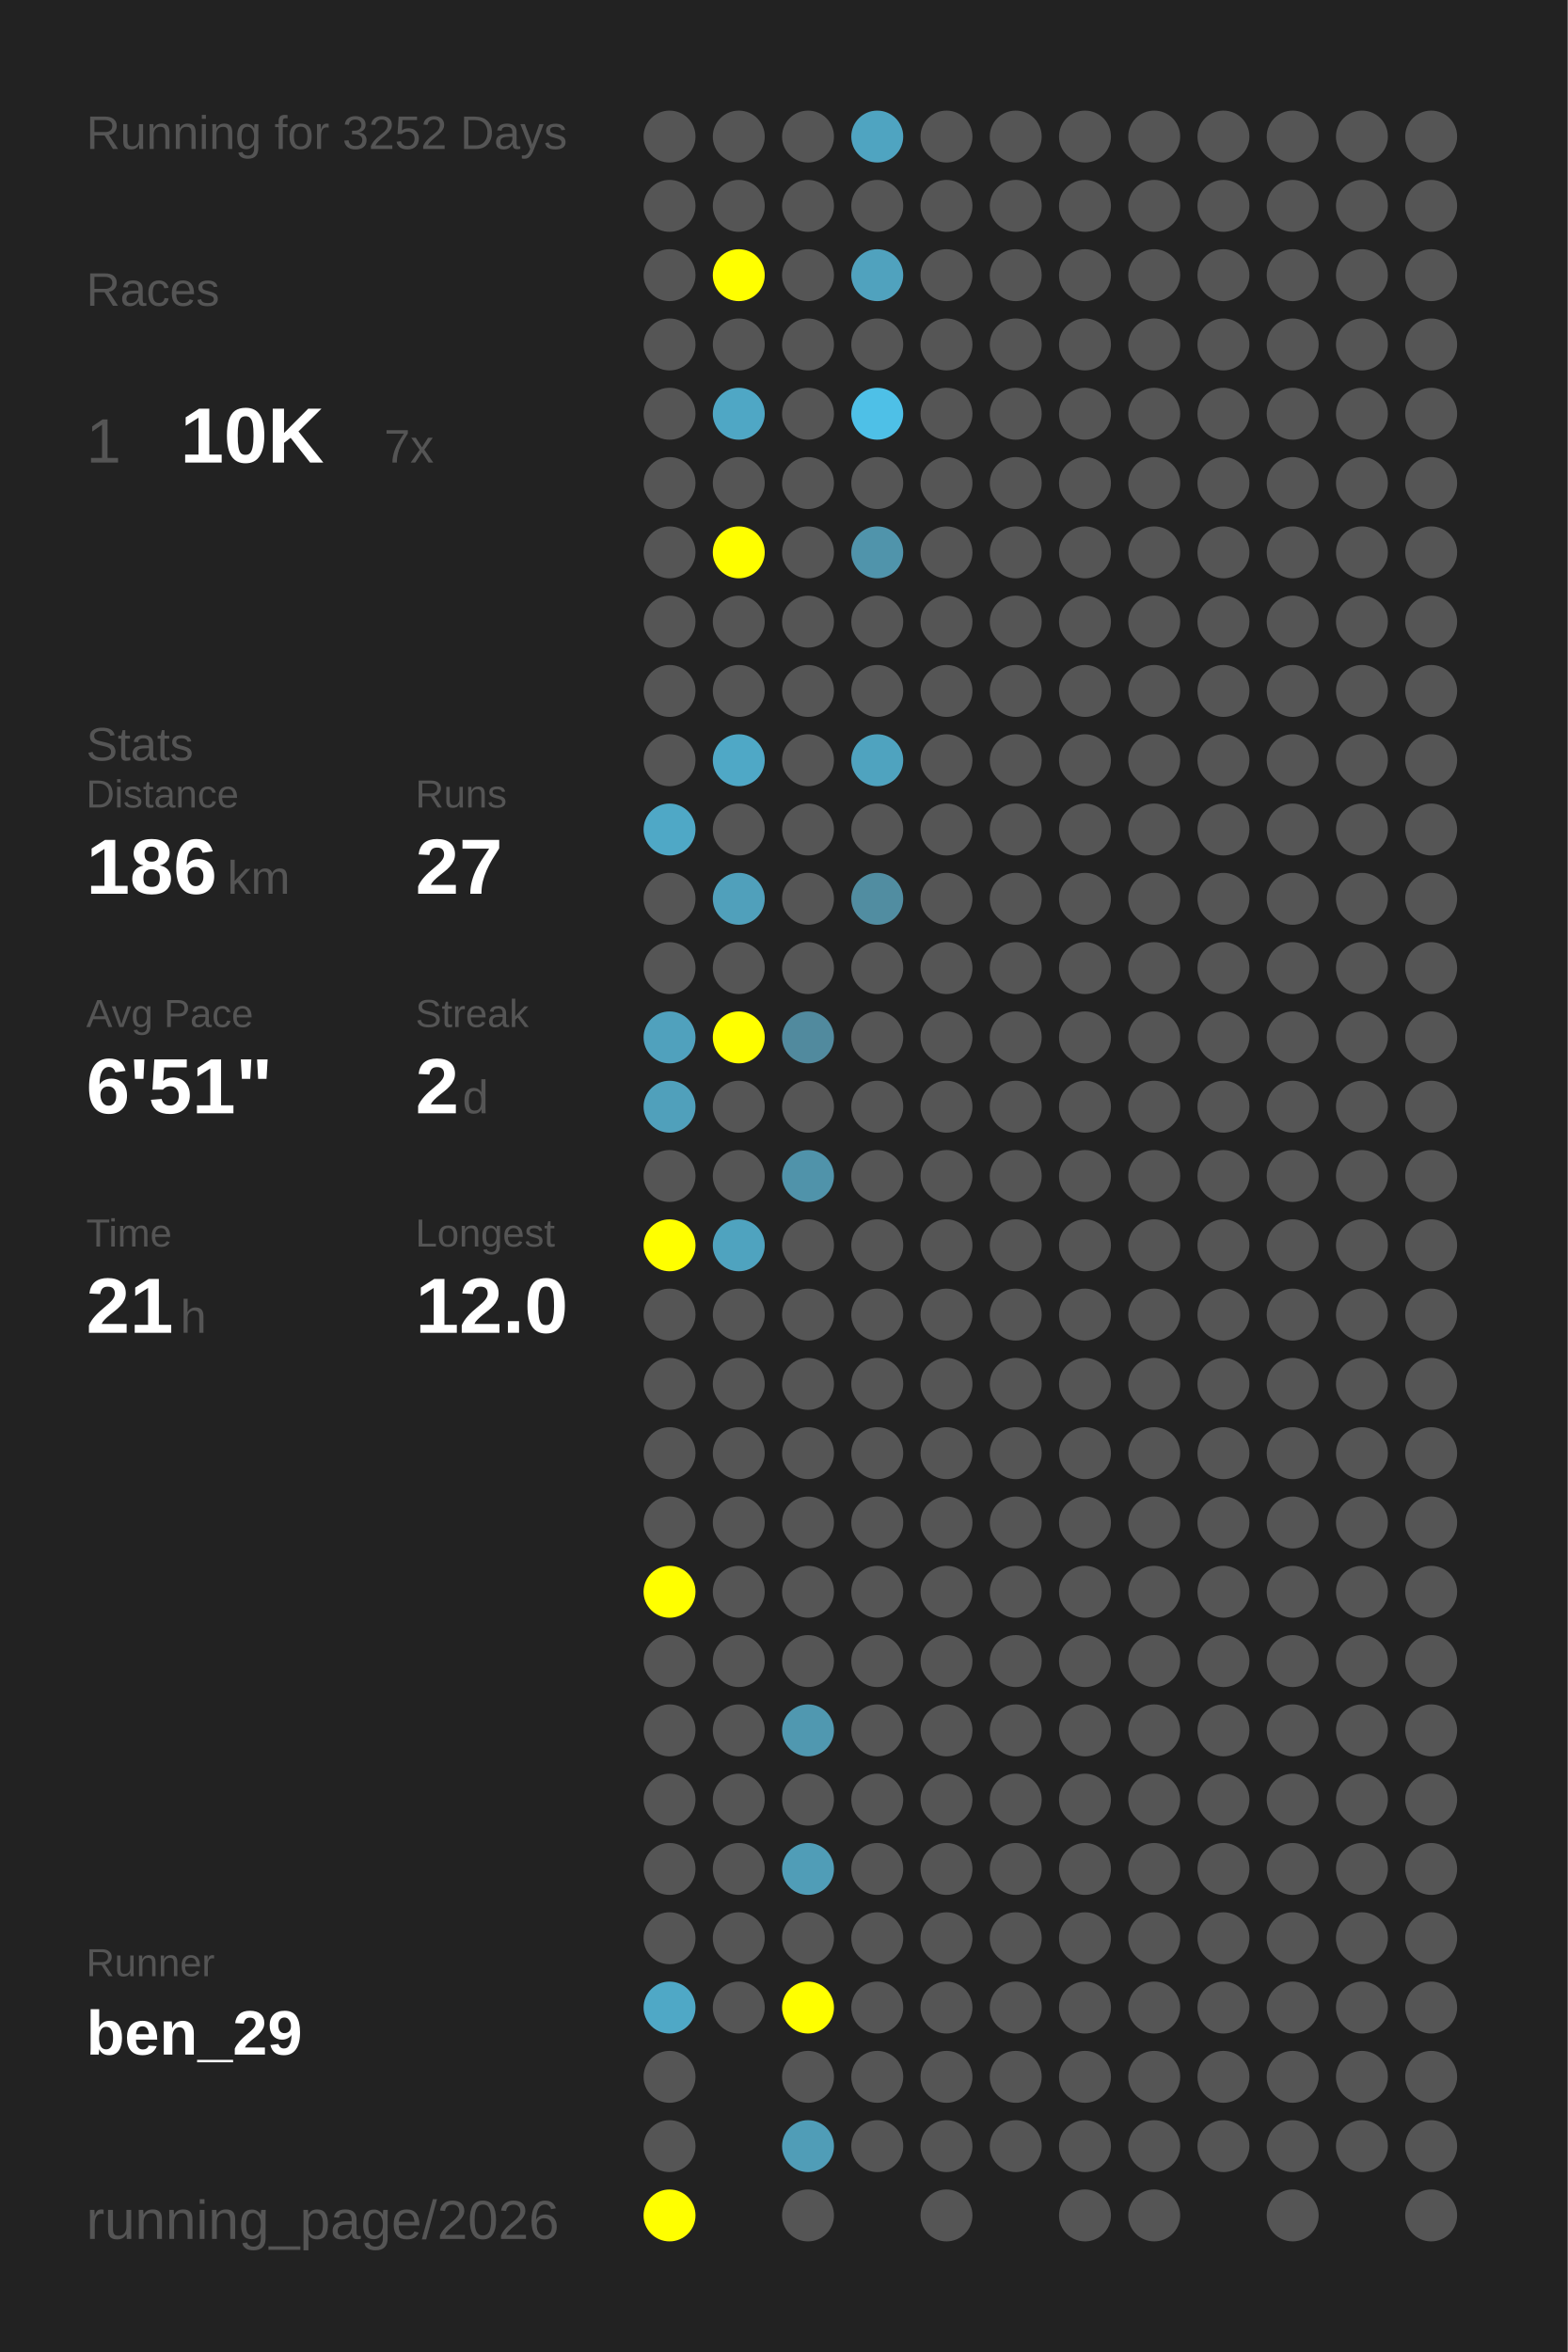
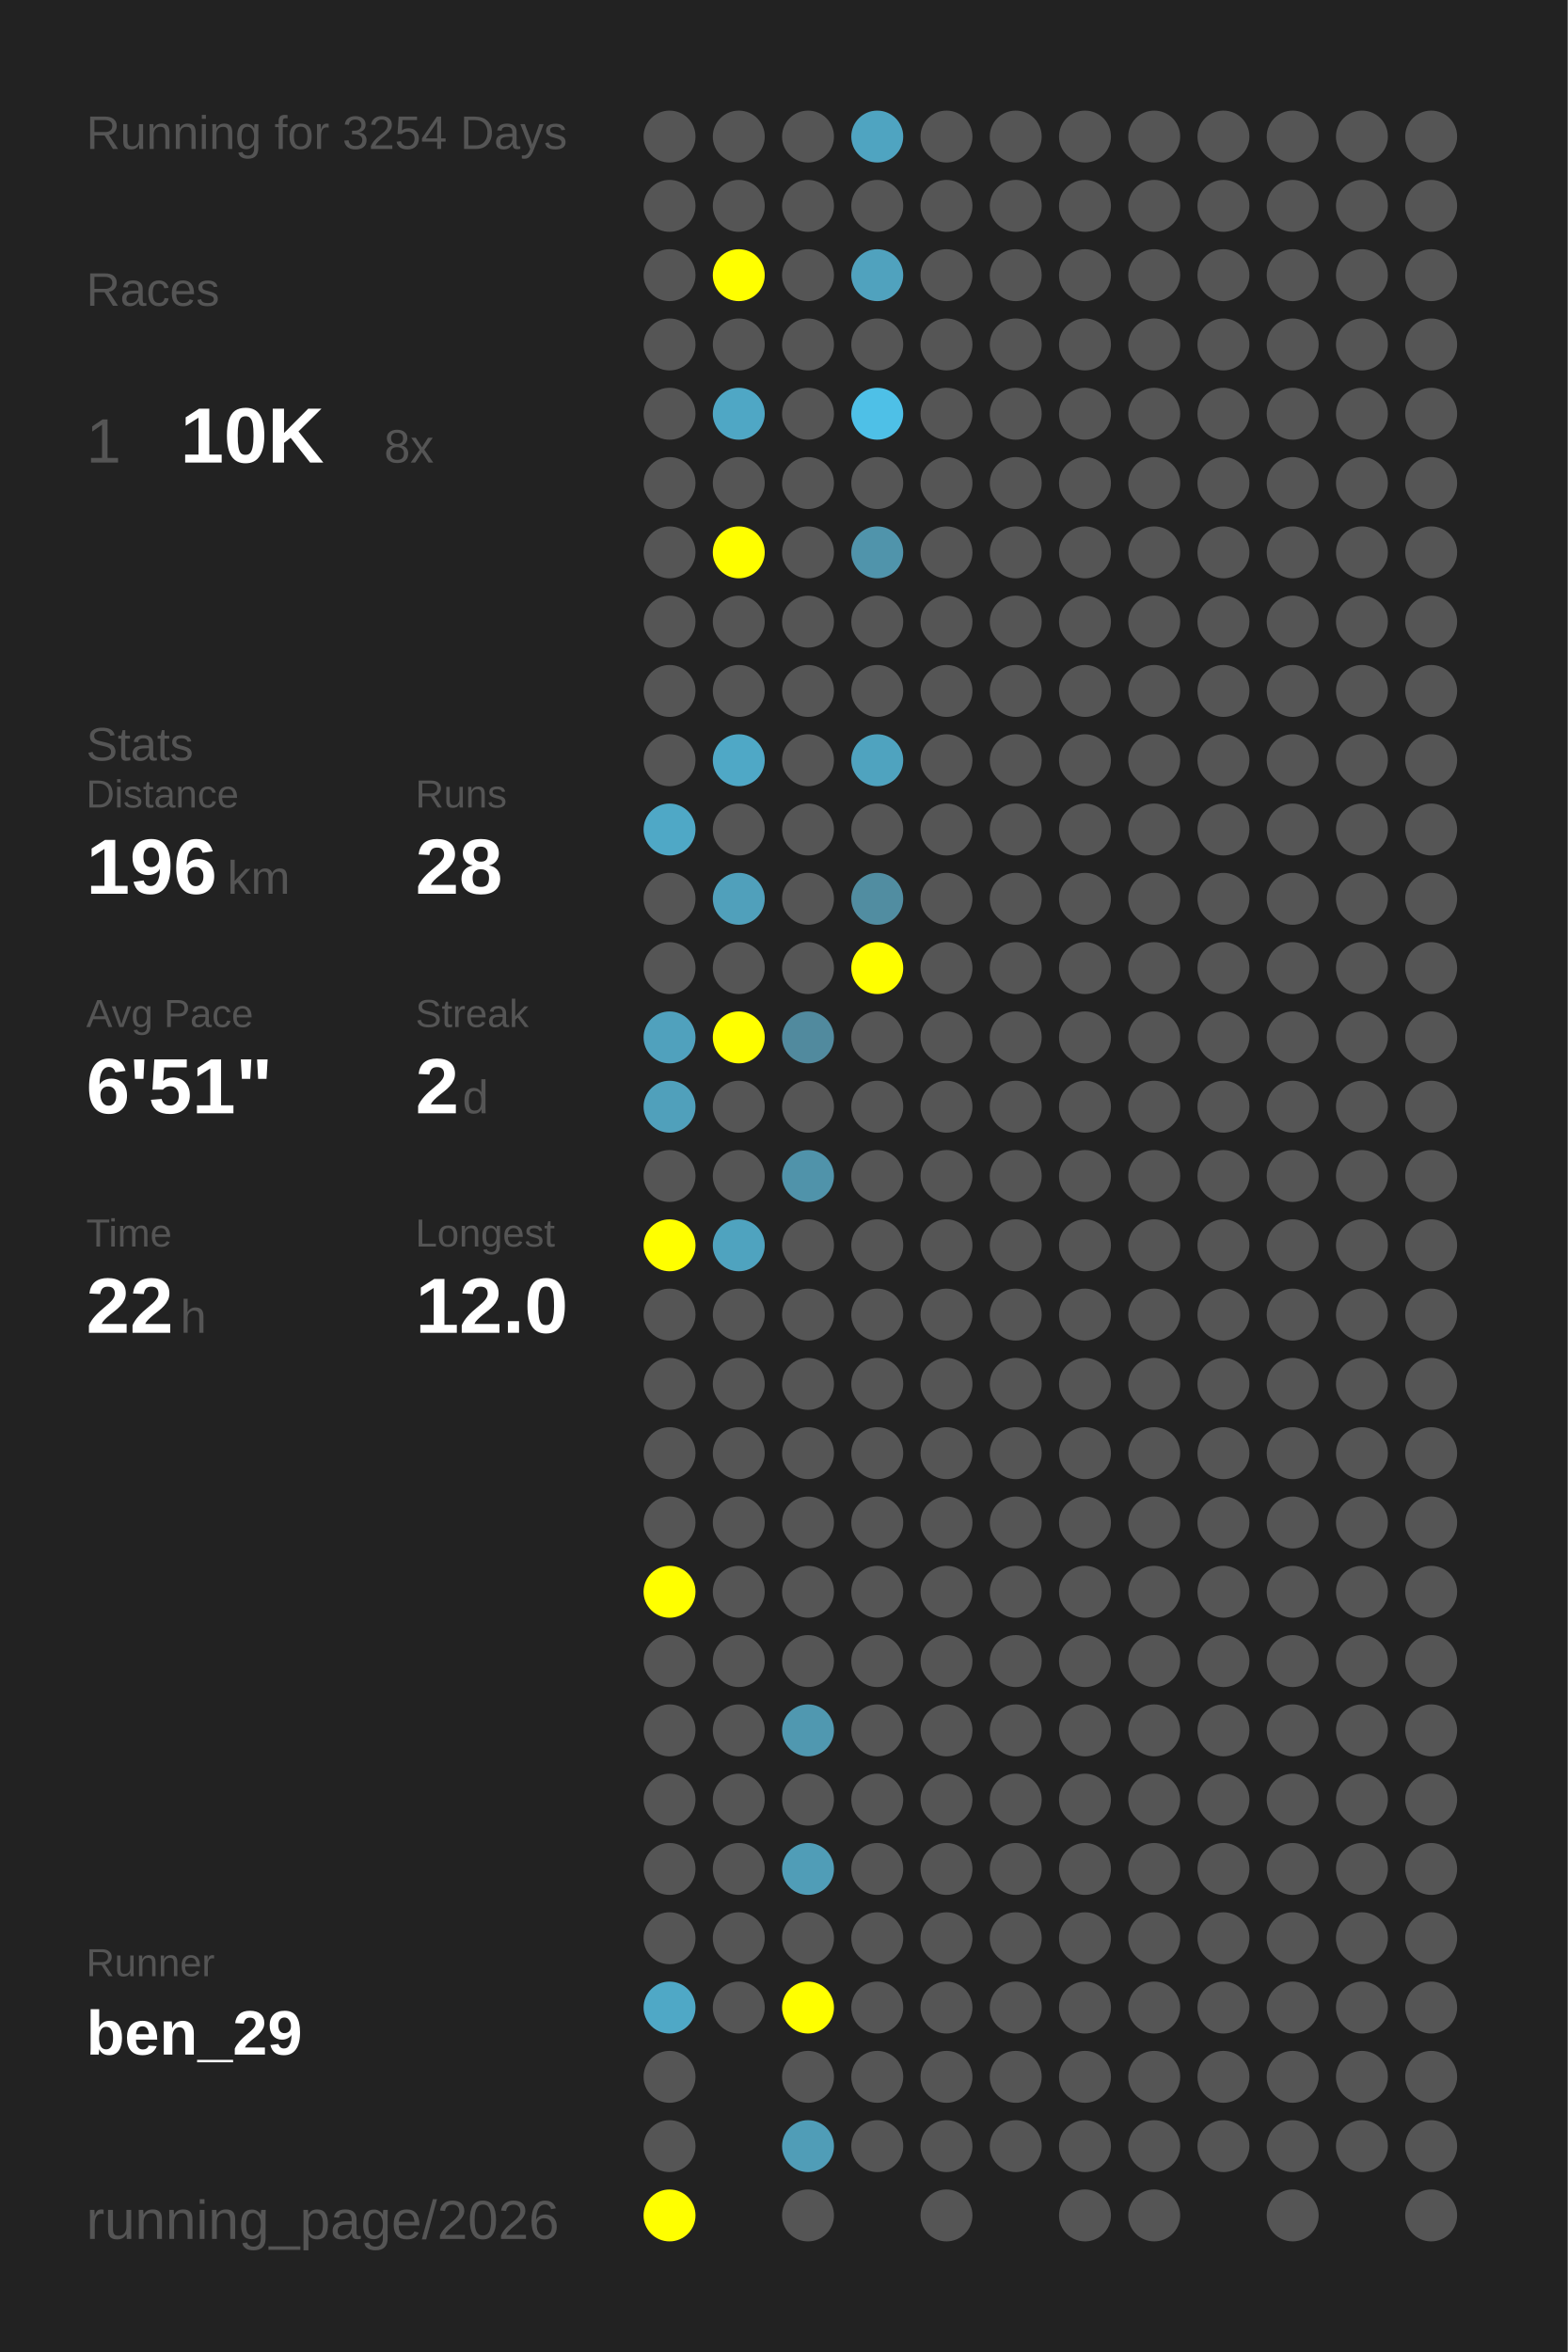
<svg xmlns="http://www.w3.org/2000/svg" baseProfile="full" height="300mm" version="1.1" viewBox="0,0,200,300" width="200mm">
  <defs />
  <rect fill="#222222" height="300" width="200" x="0" y="0" />
-   <text fill="#555555" style="font-size:6px; font-family:Arial;" x="11" y="19">Running for 3252 Days</text>
+   <text fill="#555555" style="font-size:6px; font-family:Arial;" x="11" y="19">Running for 3254 Days</text>
  <text fill="#555555" style="font-size:6px; font-family:Arial;" x="11" y="39">Races</text>
  <text fill="#555555" style="font-size:8px; font-family:Arial;" x="11" y="59">1</text>
  <text fill="#FFFFFF" style="font-size:10px; font-family:Arial; font-weight:bold;" x="23" y="59">10K</text>
-   <text fill="#555555" style="font-size:6px; font-family:Arial;" x="49" y="59">7x</text>
+   <text fill="#555555" style="font-size:6px; font-family:Arial;" x="49" y="59">8x</text>
  <text fill="#555555" style="font-size:6px; font-family:Arial;" x="11" y="97">Stats</text>
  <text fill="#555555" style="font-size:5px; font-family:Arial;" x="11" y="103">Distance</text>
-   <text fill="#FFFFFF" style="font-size:10px; font-family:Arial; font-weight:bold;" x="11" y="114">186</text>
+   <text fill="#FFFFFF" style="font-size:10px; font-family:Arial; font-weight:bold;" x="11" y="114">196</text>
  <text fill="#555555" style="font-size:6px; font-family:Arial;" x="29" y="114">km</text>
  <text fill="#555555" style="font-size:5px; font-family:Arial;" x="53" y="103">Runs</text>
-   <text fill="#FFFFFF" style="font-size:10px; font-family:Arial; font-weight:bold;" x="53" y="114">27</text>
+   <text fill="#FFFFFF" style="font-size:10px; font-family:Arial; font-weight:bold;" x="53" y="114">28</text>
  <text fill="#555555" style="font-size:5px; font-family:Arial;" x="11" y="131">Avg Pace</text>
  <text fill="#FFFFFF" style="font-size:10px; font-family:Arial; font-weight:bold;" x="11" y="142">6'51"</text>
  <text fill="#555555" style="font-size:5px; font-family:Arial;" x="53" y="131">Streak</text>
  <text fill="#FFFFFF" style="font-size:10px; font-family:Arial; font-weight:bold;" x="53" y="142">2</text>
  <text fill="#555555" style="font-size:6px; font-family:Arial;" x="59" y="142">d</text>
  <text fill="#555555" style="font-size:5px; font-family:Arial;" x="11" y="159">Time</text>
-   <text fill="#FFFFFF" style="font-size:10px; font-family:Arial; font-weight:bold;" x="11" y="170">21</text>
+   <text fill="#FFFFFF" style="font-size:10px; font-family:Arial; font-weight:bold;" x="11" y="170">22</text>
  <text fill="#555555" style="font-size:6px; font-family:Arial;" x="23" y="170">h</text>
  <text fill="#555555" style="font-size:5px; font-family:Arial;" x="53" y="159">Longest</text>
  <text fill="#FFFFFF" style="font-size:10px; font-family:Arial; font-weight:bold;" x="53" y="170">12.0</text>
  <text fill="#555555" style="font-size:5px; font-family:Arial;" x="11" y="252.065">Runner</text>
  <text fill="#FFFFFF" style="font-size:8px; font-family:Arial; font-weight:bold;" x="11" y="262.065">ben_29</text>
  <text fill="#555555" style="font-size:7px; font-family:Arial;" x="11" y="285.581">running_page/2026</text>
  <circle cx="85.417" cy="17.419" fill="#555555" r="3.312" />
  <circle cx="85.417" cy="26.258" fill="#555555" r="3.312" />
  <circle cx="85.417" cy="35.097" fill="#555555" r="3.312" />
  <circle cx="85.417" cy="43.935" fill="#555555" r="3.312" />
  <circle cx="85.417" cy="52.774" fill="#555555" r="3.312" />
  <circle cx="85.417" cy="61.613" fill="#555555" r="3.312" />
  <circle cx="85.417" cy="70.452" fill="#555555" r="3.312" />
  <circle cx="85.417" cy="79.29" fill="#555555" r="3.312" />
  <circle cx="85.417" cy="88.129" fill="#555555" r="3.312" />
  <circle cx="85.417" cy="96.968" fill="#555555" r="3.312" />
  <circle cx="85.417" cy="105.806" fill="#4fa8c6" r="3.312" />
  <circle cx="85.417" cy="114.645" fill="#555555" r="3.312" />
  <circle cx="85.417" cy="123.484" fill="#555555" r="3.312" />
  <circle cx="85.417" cy="132.323" fill="#50a1bd" r="3.312" />
  <circle cx="85.417" cy="141.161" fill="#50a0bb" r="3.312" />
  <circle cx="85.417" cy="150" fill="#555555" r="3.312" />
  <circle cx="85.417" cy="158.839" fill="#FFFF00" r="3.312" />
  <circle cx="85.417" cy="167.677" fill="#555555" r="3.312" />
  <circle cx="85.417" cy="176.516" fill="#555555" r="3.312" />
  <circle cx="85.417" cy="185.355" fill="#555555" r="3.312" />
  <circle cx="85.417" cy="194.194" fill="#555555" r="3.312" />
  <circle cx="85.417" cy="203.032" fill="#FFFF00" r="3.312" />
  <circle cx="85.417" cy="211.871" fill="#555555" r="3.312" />
  <circle cx="85.417" cy="220.71" fill="#555555" r="3.312" />
  <circle cx="85.417" cy="229.548" fill="#555555" r="3.312" />
  <circle cx="85.417" cy="238.387" fill="#555555" r="3.312" />
  <circle cx="85.417" cy="247.226" fill="#555555" r="3.312" />
  <circle cx="85.417" cy="256.065" fill="#4fa8c6" r="3.312" />
  <circle cx="85.417" cy="264.903" fill="#555555" r="3.312" />
  <circle cx="85.417" cy="273.742" fill="#555555" r="3.312" />
  <circle cx="85.417" cy="282.581" fill="#FFFF00" r="3.312" />
  <circle cx="94.25" cy="17.419" fill="#555555" r="3.312" />
  <circle cx="94.25" cy="26.258" fill="#555555" r="3.312" />
  <circle cx="94.25" cy="35.097" fill="#FFFF00" r="3.312" />
  <circle cx="94.25" cy="43.935" fill="#555555" r="3.312" />
  <circle cx="94.25" cy="52.774" fill="#4fa7c5" r="3.312" />
  <circle cx="94.25" cy="61.613" fill="#555555" r="3.312" />
  <circle cx="94.25" cy="70.452" fill="#FFFF00" r="3.312" />
  <circle cx="94.25" cy="79.29" fill="#555555" r="3.312" />
  <circle cx="94.25" cy="88.129" fill="#555555" r="3.312" />
  <circle cx="94.25" cy="96.968" fill="#4fa8c6" r="3.312" />
  <circle cx="94.25" cy="105.806" fill="#555555" r="3.312" />
  <circle cx="94.25" cy="114.645" fill="#50a0bb" r="3.312" />
  <circle cx="94.25" cy="123.484" fill="#555555" r="3.312" />
  <circle cx="94.25" cy="132.323" fill="#FFFF00" r="3.312" />
  <circle cx="94.25" cy="141.161" fill="#555555" r="3.312" />
  <circle cx="94.25" cy="150" fill="#555555" r="3.312" />
  <circle cx="94.25" cy="158.839" fill="#4fa3bf" r="3.312" />
  <circle cx="94.25" cy="167.677" fill="#555555" r="3.312" />
  <circle cx="94.25" cy="176.516" fill="#555555" r="3.312" />
  <circle cx="94.25" cy="185.355" fill="#555555" r="3.312" />
  <circle cx="94.25" cy="194.194" fill="#555555" r="3.312" />
  <circle cx="94.25" cy="203.032" fill="#555555" r="3.312" />
  <circle cx="94.25" cy="211.871" fill="#555555" r="3.312" />
  <circle cx="94.25" cy="220.71" fill="#555555" r="3.312" />
  <circle cx="94.25" cy="229.548" fill="#555555" r="3.312" />
  <circle cx="94.25" cy="238.387" fill="#555555" r="3.312" />
  <circle cx="94.25" cy="247.226" fill="#555555" r="3.312" />
  <circle cx="94.25" cy="256.065" fill="#555555" r="3.312" />
  <circle cx="103.083" cy="17.419" fill="#555555" r="3.312" />
  <circle cx="103.083" cy="26.258" fill="#555555" r="3.312" />
  <circle cx="103.083" cy="35.097" fill="#555555" r="3.312" />
  <circle cx="103.083" cy="43.935" fill="#555555" r="3.312" />
  <circle cx="103.083" cy="52.774" fill="#555555" r="3.312" />
  <circle cx="103.083" cy="61.613" fill="#555555" r="3.312" />
  <circle cx="103.083" cy="70.452" fill="#555555" r="3.312" />
  <circle cx="103.083" cy="79.29" fill="#555555" r="3.312" />
  <circle cx="103.083" cy="88.129" fill="#555555" r="3.312" />
  <circle cx="103.083" cy="96.968" fill="#555555" r="3.312" />
  <circle cx="103.083" cy="105.806" fill="#555555" r="3.312" />
  <circle cx="103.083" cy="114.645" fill="#555555" r="3.312" />
  <circle cx="103.083" cy="123.484" fill="#555555" r="3.312" />
  <circle cx="103.083" cy="132.323" fill="#518a9e" r="3.312" />
  <circle cx="103.083" cy="141.161" fill="#555555" r="3.312" />
  <circle cx="103.083" cy="150" fill="#5093aa" r="3.312" />
  <circle cx="103.083" cy="158.839" fill="#555555" r="3.312" />
  <circle cx="103.083" cy="167.677" fill="#555555" r="3.312" />
  <circle cx="103.083" cy="176.516" fill="#555555" r="3.312" />
  <circle cx="103.083" cy="185.355" fill="#555555" r="3.312" />
  <circle cx="103.083" cy="194.194" fill="#555555" r="3.312" />
  <circle cx="103.083" cy="203.032" fill="#555555" r="3.312" />
  <circle cx="103.083" cy="211.871" fill="#555555" r="3.312" />
  <circle cx="103.083" cy="220.71" fill="#5098b0" r="3.312" />
  <circle cx="103.083" cy="229.548" fill="#555555" r="3.312" />
  <circle cx="103.083" cy="238.387" fill="#509db7" r="3.312" />
  <circle cx="103.083" cy="247.226" fill="#555555" r="3.312" />
  <circle cx="103.083" cy="256.065" fill="#FFFF00" r="3.312" />
  <circle cx="103.083" cy="264.903" fill="#555555" r="3.312" />
  <circle cx="103.083" cy="273.742" fill="#509db7" r="3.312" />
  <circle cx="103.083" cy="282.581" fill="#555555" r="3.312" />
  <circle cx="111.917" cy="17.419" fill="#4fa4c1" r="3.312" />
  <circle cx="111.917" cy="26.258" fill="#555555" r="3.312" />
  <circle cx="111.917" cy="35.097" fill="#50a2be" r="3.312" />
  <circle cx="111.917" cy="43.935" fill="#555555" r="3.312" />
  <circle cx="111.917" cy="52.774" fill="#4ec0e7" r="3.312" />
  <circle cx="111.917" cy="61.613" fill="#555555" r="3.312" />
  <circle cx="111.917" cy="70.452" fill="#5094ab" r="3.312" />
  <circle cx="111.917" cy="79.29" fill="#555555" r="3.312" />
  <circle cx="111.917" cy="88.129" fill="#555555" r="3.312" />
  <circle cx="111.917" cy="96.968" fill="#4fa3bf" r="3.312" />
  <circle cx="111.917" cy="105.806" fill="#555555" r="3.312" />
  <circle cx="111.917" cy="114.645" fill="#518da1" r="3.312" />
-   <circle cx="111.917" cy="123.484" fill="#555555" r="3.312" />
+   <circle cx="111.917" cy="123.484" fill="#FFFF00" r="3.312" />
  <circle cx="111.917" cy="132.323" fill="#555555" r="3.312" />
  <circle cx="111.917" cy="141.161" fill="#555555" r="3.312" />
  <circle cx="111.917" cy="150" fill="#555555" r="3.312" />
  <circle cx="111.917" cy="158.839" fill="#555555" r="3.312" />
  <circle cx="111.917" cy="167.677" fill="#555555" r="3.312" />
  <circle cx="111.917" cy="176.516" fill="#555555" r="3.312" />
  <circle cx="111.917" cy="185.355" fill="#555555" r="3.312" />
  <circle cx="111.917" cy="194.194" fill="#555555" r="3.312" />
  <circle cx="111.917" cy="203.032" fill="#555555" r="3.312" />
  <circle cx="111.917" cy="211.871" fill="#555555" r="3.312" />
  <circle cx="111.917" cy="220.71" fill="#555555" r="3.312" />
  <circle cx="111.917" cy="229.548" fill="#555555" r="3.312" />
  <circle cx="111.917" cy="238.387" fill="#555555" r="3.312" />
  <circle cx="111.917" cy="247.226" fill="#555555" r="3.312" />
  <circle cx="111.917" cy="256.065" fill="#555555" r="3.312" />
  <circle cx="111.917" cy="264.903" fill="#555555" r="3.312" />
  <circle cx="111.917" cy="273.742" fill="#555555" r="3.312" />
  <circle cx="120.75" cy="17.419" fill="#555555" r="3.312" />
  <circle cx="120.75" cy="26.258" fill="#555555" r="3.312" />
  <circle cx="120.75" cy="35.097" fill="#555555" r="3.312" />
  <circle cx="120.75" cy="43.935" fill="#555555" r="3.312" />
  <circle cx="120.75" cy="52.774" fill="#555555" r="3.312" />
  <circle cx="120.75" cy="61.613" fill="#555555" r="3.312" />
  <circle cx="120.75" cy="70.452" fill="#555555" r="3.312" />
  <circle cx="120.75" cy="79.29" fill="#555555" r="3.312" />
  <circle cx="120.75" cy="88.129" fill="#555555" r="3.312" />
  <circle cx="120.75" cy="96.968" fill="#555555" r="3.312" />
  <circle cx="120.75" cy="105.806" fill="#555555" r="3.312" />
  <circle cx="120.75" cy="114.645" fill="#555555" r="3.312" />
  <circle cx="120.75" cy="123.484" fill="#555555" r="3.312" />
  <circle cx="120.75" cy="132.323" fill="#555555" r="3.312" />
  <circle cx="120.75" cy="141.161" fill="#555555" r="3.312" />
  <circle cx="120.75" cy="150" fill="#555555" r="3.312" />
  <circle cx="120.75" cy="158.839" fill="#555555" r="3.312" />
  <circle cx="120.75" cy="167.677" fill="#555555" r="3.312" />
  <circle cx="120.75" cy="176.516" fill="#555555" r="3.312" />
  <circle cx="120.75" cy="185.355" fill="#555555" r="3.312" />
  <circle cx="120.75" cy="194.194" fill="#555555" r="3.312" />
  <circle cx="120.75" cy="203.032" fill="#555555" r="3.312" />
  <circle cx="120.75" cy="211.871" fill="#555555" r="3.312" />
  <circle cx="120.75" cy="220.71" fill="#555555" r="3.312" />
  <circle cx="120.75" cy="229.548" fill="#555555" r="3.312" />
  <circle cx="120.75" cy="238.387" fill="#555555" r="3.312" />
  <circle cx="120.75" cy="247.226" fill="#555555" r="3.312" />
  <circle cx="120.75" cy="256.065" fill="#555555" r="3.312" />
  <circle cx="120.75" cy="264.903" fill="#555555" r="3.312" />
  <circle cx="120.75" cy="273.742" fill="#555555" r="3.312" />
  <circle cx="120.75" cy="282.581" fill="#555555" r="3.312" />
  <circle cx="129.583" cy="17.419" fill="#555555" r="3.312" />
  <circle cx="129.583" cy="26.258" fill="#555555" r="3.312" />
  <circle cx="129.583" cy="35.097" fill="#555555" r="3.312" />
  <circle cx="129.583" cy="43.935" fill="#555555" r="3.312" />
  <circle cx="129.583" cy="52.774" fill="#555555" r="3.312" />
  <circle cx="129.583" cy="61.613" fill="#555555" r="3.312" />
  <circle cx="129.583" cy="70.452" fill="#555555" r="3.312" />
  <circle cx="129.583" cy="79.29" fill="#555555" r="3.312" />
  <circle cx="129.583" cy="88.129" fill="#555555" r="3.312" />
  <circle cx="129.583" cy="96.968" fill="#555555" r="3.312" />
  <circle cx="129.583" cy="105.806" fill="#555555" r="3.312" />
  <circle cx="129.583" cy="114.645" fill="#555555" r="3.312" />
  <circle cx="129.583" cy="123.484" fill="#555555" r="3.312" />
  <circle cx="129.583" cy="132.323" fill="#555555" r="3.312" />
  <circle cx="129.583" cy="141.161" fill="#555555" r="3.312" />
  <circle cx="129.583" cy="150" fill="#555555" r="3.312" />
  <circle cx="129.583" cy="158.839" fill="#555555" r="3.312" />
  <circle cx="129.583" cy="167.677" fill="#555555" r="3.312" />
  <circle cx="129.583" cy="176.516" fill="#555555" r="3.312" />
  <circle cx="129.583" cy="185.355" fill="#555555" r="3.312" />
  <circle cx="129.583" cy="194.194" fill="#555555" r="3.312" />
  <circle cx="129.583" cy="203.032" fill="#555555" r="3.312" />
  <circle cx="129.583" cy="211.871" fill="#555555" r="3.312" />
  <circle cx="129.583" cy="220.71" fill="#555555" r="3.312" />
  <circle cx="129.583" cy="229.548" fill="#555555" r="3.312" />
  <circle cx="129.583" cy="238.387" fill="#555555" r="3.312" />
  <circle cx="129.583" cy="247.226" fill="#555555" r="3.312" />
  <circle cx="129.583" cy="256.065" fill="#555555" r="3.312" />
  <circle cx="129.583" cy="264.903" fill="#555555" r="3.312" />
  <circle cx="129.583" cy="273.742" fill="#555555" r="3.312" />
  <circle cx="138.417" cy="17.419" fill="#555555" r="3.312" />
  <circle cx="138.417" cy="26.258" fill="#555555" r="3.312" />
  <circle cx="138.417" cy="35.097" fill="#555555" r="3.312" />
  <circle cx="138.417" cy="43.935" fill="#555555" r="3.312" />
  <circle cx="138.417" cy="52.774" fill="#555555" r="3.312" />
  <circle cx="138.417" cy="61.613" fill="#555555" r="3.312" />
  <circle cx="138.417" cy="70.452" fill="#555555" r="3.312" />
  <circle cx="138.417" cy="79.29" fill="#555555" r="3.312" />
  <circle cx="138.417" cy="88.129" fill="#555555" r="3.312" />
  <circle cx="138.417" cy="96.968" fill="#555555" r="3.312" />
  <circle cx="138.417" cy="105.806" fill="#555555" r="3.312" />
  <circle cx="138.417" cy="114.645" fill="#555555" r="3.312" />
  <circle cx="138.417" cy="123.484" fill="#555555" r="3.312" />
  <circle cx="138.417" cy="132.323" fill="#555555" r="3.312" />
  <circle cx="138.417" cy="141.161" fill="#555555" r="3.312" />
  <circle cx="138.417" cy="150" fill="#555555" r="3.312" />
  <circle cx="138.417" cy="158.839" fill="#555555" r="3.312" />
  <circle cx="138.417" cy="167.677" fill="#555555" r="3.312" />
  <circle cx="138.417" cy="176.516" fill="#555555" r="3.312" />
  <circle cx="138.417" cy="185.355" fill="#555555" r="3.312" />
  <circle cx="138.417" cy="194.194" fill="#555555" r="3.312" />
  <circle cx="138.417" cy="203.032" fill="#555555" r="3.312" />
  <circle cx="138.417" cy="211.871" fill="#555555" r="3.312" />
  <circle cx="138.417" cy="220.71" fill="#555555" r="3.312" />
  <circle cx="138.417" cy="229.548" fill="#555555" r="3.312" />
  <circle cx="138.417" cy="238.387" fill="#555555" r="3.312" />
  <circle cx="138.417" cy="247.226" fill="#555555" r="3.312" />
  <circle cx="138.417" cy="256.065" fill="#555555" r="3.312" />
  <circle cx="138.417" cy="264.903" fill="#555555" r="3.312" />
  <circle cx="138.417" cy="273.742" fill="#555555" r="3.312" />
  <circle cx="138.417" cy="282.581" fill="#555555" r="3.312" />
  <circle cx="147.25" cy="17.419" fill="#555555" r="3.312" />
  <circle cx="147.25" cy="26.258" fill="#555555" r="3.312" />
  <circle cx="147.25" cy="35.097" fill="#555555" r="3.312" />
  <circle cx="147.25" cy="43.935" fill="#555555" r="3.312" />
  <circle cx="147.25" cy="52.774" fill="#555555" r="3.312" />
  <circle cx="147.25" cy="61.613" fill="#555555" r="3.312" />
  <circle cx="147.25" cy="70.452" fill="#555555" r="3.312" />
  <circle cx="147.25" cy="79.29" fill="#555555" r="3.312" />
  <circle cx="147.25" cy="88.129" fill="#555555" r="3.312" />
  <circle cx="147.25" cy="96.968" fill="#555555" r="3.312" />
  <circle cx="147.25" cy="105.806" fill="#555555" r="3.312" />
  <circle cx="147.25" cy="114.645" fill="#555555" r="3.312" />
  <circle cx="147.25" cy="123.484" fill="#555555" r="3.312" />
  <circle cx="147.25" cy="132.323" fill="#555555" r="3.312" />
  <circle cx="147.25" cy="141.161" fill="#555555" r="3.312" />
  <circle cx="147.25" cy="150" fill="#555555" r="3.312" />
  <circle cx="147.25" cy="158.839" fill="#555555" r="3.312" />
  <circle cx="147.25" cy="167.677" fill="#555555" r="3.312" />
  <circle cx="147.25" cy="176.516" fill="#555555" r="3.312" />
  <circle cx="147.25" cy="185.355" fill="#555555" r="3.312" />
  <circle cx="147.25" cy="194.194" fill="#555555" r="3.312" />
  <circle cx="147.25" cy="203.032" fill="#555555" r="3.312" />
  <circle cx="147.25" cy="211.871" fill="#555555" r="3.312" />
  <circle cx="147.25" cy="220.71" fill="#555555" r="3.312" />
  <circle cx="147.25" cy="229.548" fill="#555555" r="3.312" />
  <circle cx="147.25" cy="238.387" fill="#555555" r="3.312" />
  <circle cx="147.25" cy="247.226" fill="#555555" r="3.312" />
  <circle cx="147.25" cy="256.065" fill="#555555" r="3.312" />
  <circle cx="147.25" cy="264.903" fill="#555555" r="3.312" />
  <circle cx="147.25" cy="273.742" fill="#555555" r="3.312" />
  <circle cx="147.25" cy="282.581" fill="#555555" r="3.312" />
  <circle cx="156.083" cy="17.419" fill="#555555" r="3.312" />
  <circle cx="156.083" cy="26.258" fill="#555555" r="3.312" />
  <circle cx="156.083" cy="35.097" fill="#555555" r="3.312" />
  <circle cx="156.083" cy="43.935" fill="#555555" r="3.312" />
  <circle cx="156.083" cy="52.774" fill="#555555" r="3.312" />
  <circle cx="156.083" cy="61.613" fill="#555555" r="3.312" />
  <circle cx="156.083" cy="70.452" fill="#555555" r="3.312" />
  <circle cx="156.083" cy="79.29" fill="#555555" r="3.312" />
  <circle cx="156.083" cy="88.129" fill="#555555" r="3.312" />
  <circle cx="156.083" cy="96.968" fill="#555555" r="3.312" />
  <circle cx="156.083" cy="105.806" fill="#555555" r="3.312" />
  <circle cx="156.083" cy="114.645" fill="#555555" r="3.312" />
  <circle cx="156.083" cy="123.484" fill="#555555" r="3.312" />
  <circle cx="156.083" cy="132.323" fill="#555555" r="3.312" />
  <circle cx="156.083" cy="141.161" fill="#555555" r="3.312" />
  <circle cx="156.083" cy="150" fill="#555555" r="3.312" />
  <circle cx="156.083" cy="158.839" fill="#555555" r="3.312" />
  <circle cx="156.083" cy="167.677" fill="#555555" r="3.312" />
  <circle cx="156.083" cy="176.516" fill="#555555" r="3.312" />
  <circle cx="156.083" cy="185.355" fill="#555555" r="3.312" />
  <circle cx="156.083" cy="194.194" fill="#555555" r="3.312" />
  <circle cx="156.083" cy="203.032" fill="#555555" r="3.312" />
  <circle cx="156.083" cy="211.871" fill="#555555" r="3.312" />
  <circle cx="156.083" cy="220.71" fill="#555555" r="3.312" />
  <circle cx="156.083" cy="229.548" fill="#555555" r="3.312" />
  <circle cx="156.083" cy="238.387" fill="#555555" r="3.312" />
  <circle cx="156.083" cy="247.226" fill="#555555" r="3.312" />
  <circle cx="156.083" cy="256.065" fill="#555555" r="3.312" />
  <circle cx="156.083" cy="264.903" fill="#555555" r="3.312" />
  <circle cx="156.083" cy="273.742" fill="#555555" r="3.312" />
  <circle cx="164.917" cy="17.419" fill="#555555" r="3.312" />
  <circle cx="164.917" cy="26.258" fill="#555555" r="3.312" />
  <circle cx="164.917" cy="35.097" fill="#555555" r="3.312" />
  <circle cx="164.917" cy="43.935" fill="#555555" r="3.312" />
  <circle cx="164.917" cy="52.774" fill="#555555" r="3.312" />
  <circle cx="164.917" cy="61.613" fill="#555555" r="3.312" />
  <circle cx="164.917" cy="70.452" fill="#555555" r="3.312" />
  <circle cx="164.917" cy="79.29" fill="#555555" r="3.312" />
  <circle cx="164.917" cy="88.129" fill="#555555" r="3.312" />
  <circle cx="164.917" cy="96.968" fill="#555555" r="3.312" />
  <circle cx="164.917" cy="105.806" fill="#555555" r="3.312" />
  <circle cx="164.917" cy="114.645" fill="#555555" r="3.312" />
  <circle cx="164.917" cy="123.484" fill="#555555" r="3.312" />
  <circle cx="164.917" cy="132.323" fill="#555555" r="3.312" />
  <circle cx="164.917" cy="141.161" fill="#555555" r="3.312" />
  <circle cx="164.917" cy="150" fill="#555555" r="3.312" />
  <circle cx="164.917" cy="158.839" fill="#555555" r="3.312" />
  <circle cx="164.917" cy="167.677" fill="#555555" r="3.312" />
  <circle cx="164.917" cy="176.516" fill="#555555" r="3.312" />
  <circle cx="164.917" cy="185.355" fill="#555555" r="3.312" />
  <circle cx="164.917" cy="194.194" fill="#555555" r="3.312" />
  <circle cx="164.917" cy="203.032" fill="#555555" r="3.312" />
  <circle cx="164.917" cy="211.871" fill="#555555" r="3.312" />
  <circle cx="164.917" cy="220.71" fill="#555555" r="3.312" />
  <circle cx="164.917" cy="229.548" fill="#555555" r="3.312" />
  <circle cx="164.917" cy="238.387" fill="#555555" r="3.312" />
  <circle cx="164.917" cy="247.226" fill="#555555" r="3.312" />
  <circle cx="164.917" cy="256.065" fill="#555555" r="3.312" />
  <circle cx="164.917" cy="264.903" fill="#555555" r="3.312" />
  <circle cx="164.917" cy="273.742" fill="#555555" r="3.312" />
  <circle cx="164.917" cy="282.581" fill="#555555" r="3.312" />
  <circle cx="173.75" cy="17.419" fill="#555555" r="3.312" />
  <circle cx="173.75" cy="26.258" fill="#555555" r="3.312" />
  <circle cx="173.75" cy="35.097" fill="#555555" r="3.312" />
  <circle cx="173.75" cy="43.935" fill="#555555" r="3.312" />
  <circle cx="173.75" cy="52.774" fill="#555555" r="3.312" />
  <circle cx="173.75" cy="61.613" fill="#555555" r="3.312" />
  <circle cx="173.75" cy="70.452" fill="#555555" r="3.312" />
  <circle cx="173.75" cy="79.29" fill="#555555" r="3.312" />
  <circle cx="173.75" cy="88.129" fill="#555555" r="3.312" />
  <circle cx="173.75" cy="96.968" fill="#555555" r="3.312" />
  <circle cx="173.75" cy="105.806" fill="#555555" r="3.312" />
  <circle cx="173.75" cy="114.645" fill="#555555" r="3.312" />
  <circle cx="173.75" cy="123.484" fill="#555555" r="3.312" />
  <circle cx="173.75" cy="132.323" fill="#555555" r="3.312" />
  <circle cx="173.75" cy="141.161" fill="#555555" r="3.312" />
  <circle cx="173.75" cy="150" fill="#555555" r="3.312" />
  <circle cx="173.75" cy="158.839" fill="#555555" r="3.312" />
  <circle cx="173.75" cy="167.677" fill="#555555" r="3.312" />
  <circle cx="173.75" cy="176.516" fill="#555555" r="3.312" />
  <circle cx="173.75" cy="185.355" fill="#555555" r="3.312" />
  <circle cx="173.75" cy="194.194" fill="#555555" r="3.312" />
  <circle cx="173.75" cy="203.032" fill="#555555" r="3.312" />
  <circle cx="173.75" cy="211.871" fill="#555555" r="3.312" />
  <circle cx="173.75" cy="220.71" fill="#555555" r="3.312" />
  <circle cx="173.75" cy="229.548" fill="#555555" r="3.312" />
  <circle cx="173.75" cy="238.387" fill="#555555" r="3.312" />
  <circle cx="173.75" cy="247.226" fill="#555555" r="3.312" />
  <circle cx="173.75" cy="256.065" fill="#555555" r="3.312" />
  <circle cx="173.75" cy="264.903" fill="#555555" r="3.312" />
  <circle cx="173.75" cy="273.742" fill="#555555" r="3.312" />
  <circle cx="182.583" cy="17.419" fill="#555555" r="3.312" />
  <circle cx="182.583" cy="26.258" fill="#555555" r="3.312" />
  <circle cx="182.583" cy="35.097" fill="#555555" r="3.312" />
  <circle cx="182.583" cy="43.935" fill="#555555" r="3.312" />
  <circle cx="182.583" cy="52.774" fill="#555555" r="3.312" />
  <circle cx="182.583" cy="61.613" fill="#555555" r="3.312" />
  <circle cx="182.583" cy="70.452" fill="#555555" r="3.312" />
  <circle cx="182.583" cy="79.29" fill="#555555" r="3.312" />
  <circle cx="182.583" cy="88.129" fill="#555555" r="3.312" />
  <circle cx="182.583" cy="96.968" fill="#555555" r="3.312" />
  <circle cx="182.583" cy="105.806" fill="#555555" r="3.312" />
  <circle cx="182.583" cy="114.645" fill="#555555" r="3.312" />
  <circle cx="182.583" cy="123.484" fill="#555555" r="3.312" />
  <circle cx="182.583" cy="132.323" fill="#555555" r="3.312" />
  <circle cx="182.583" cy="141.161" fill="#555555" r="3.312" />
  <circle cx="182.583" cy="150" fill="#555555" r="3.312" />
  <circle cx="182.583" cy="158.839" fill="#555555" r="3.312" />
  <circle cx="182.583" cy="167.677" fill="#555555" r="3.312" />
  <circle cx="182.583" cy="176.516" fill="#555555" r="3.312" />
  <circle cx="182.583" cy="185.355" fill="#555555" r="3.312" />
  <circle cx="182.583" cy="194.194" fill="#555555" r="3.312" />
  <circle cx="182.583" cy="203.032" fill="#555555" r="3.312" />
  <circle cx="182.583" cy="211.871" fill="#555555" r="3.312" />
  <circle cx="182.583" cy="220.71" fill="#555555" r="3.312" />
  <circle cx="182.583" cy="229.548" fill="#555555" r="3.312" />
  <circle cx="182.583" cy="238.387" fill="#555555" r="3.312" />
  <circle cx="182.583" cy="247.226" fill="#555555" r="3.312" />
  <circle cx="182.583" cy="256.065" fill="#555555" r="3.312" />
  <circle cx="182.583" cy="264.903" fill="#555555" r="3.312" />
  <circle cx="182.583" cy="273.742" fill="#555555" r="3.312" />
  <circle cx="182.583" cy="282.581" fill="#555555" r="3.312" />
</svg>
